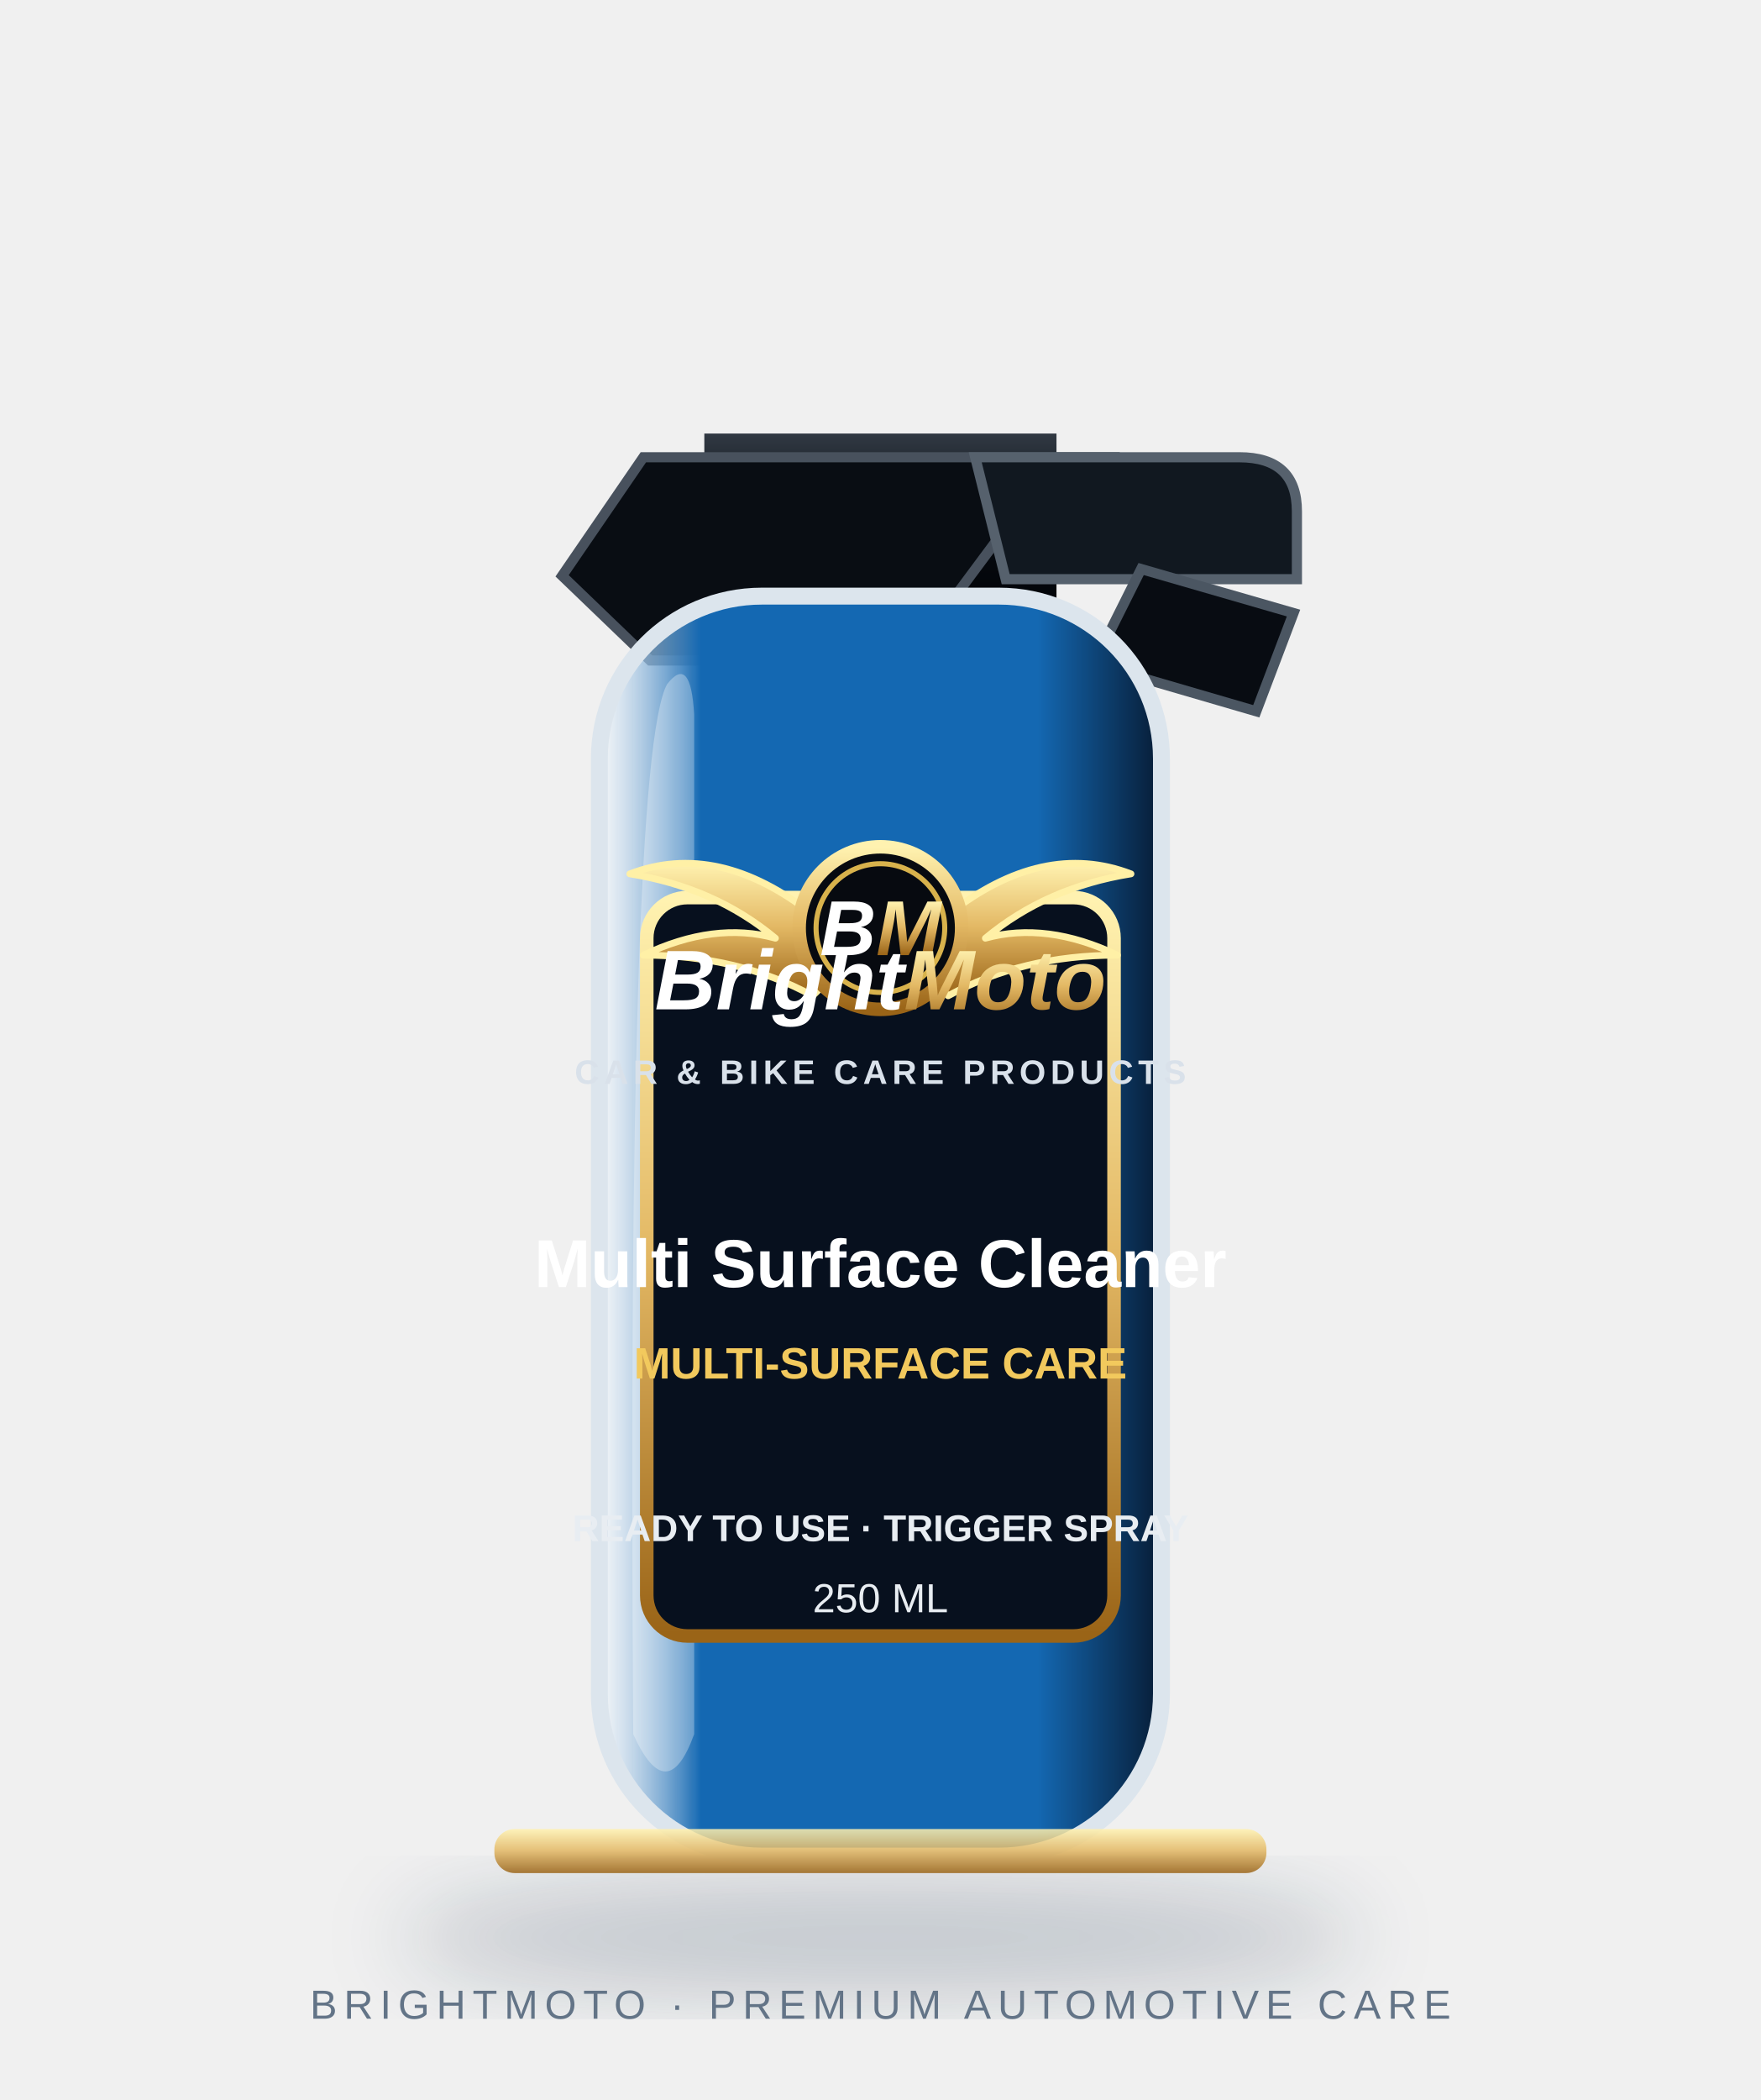
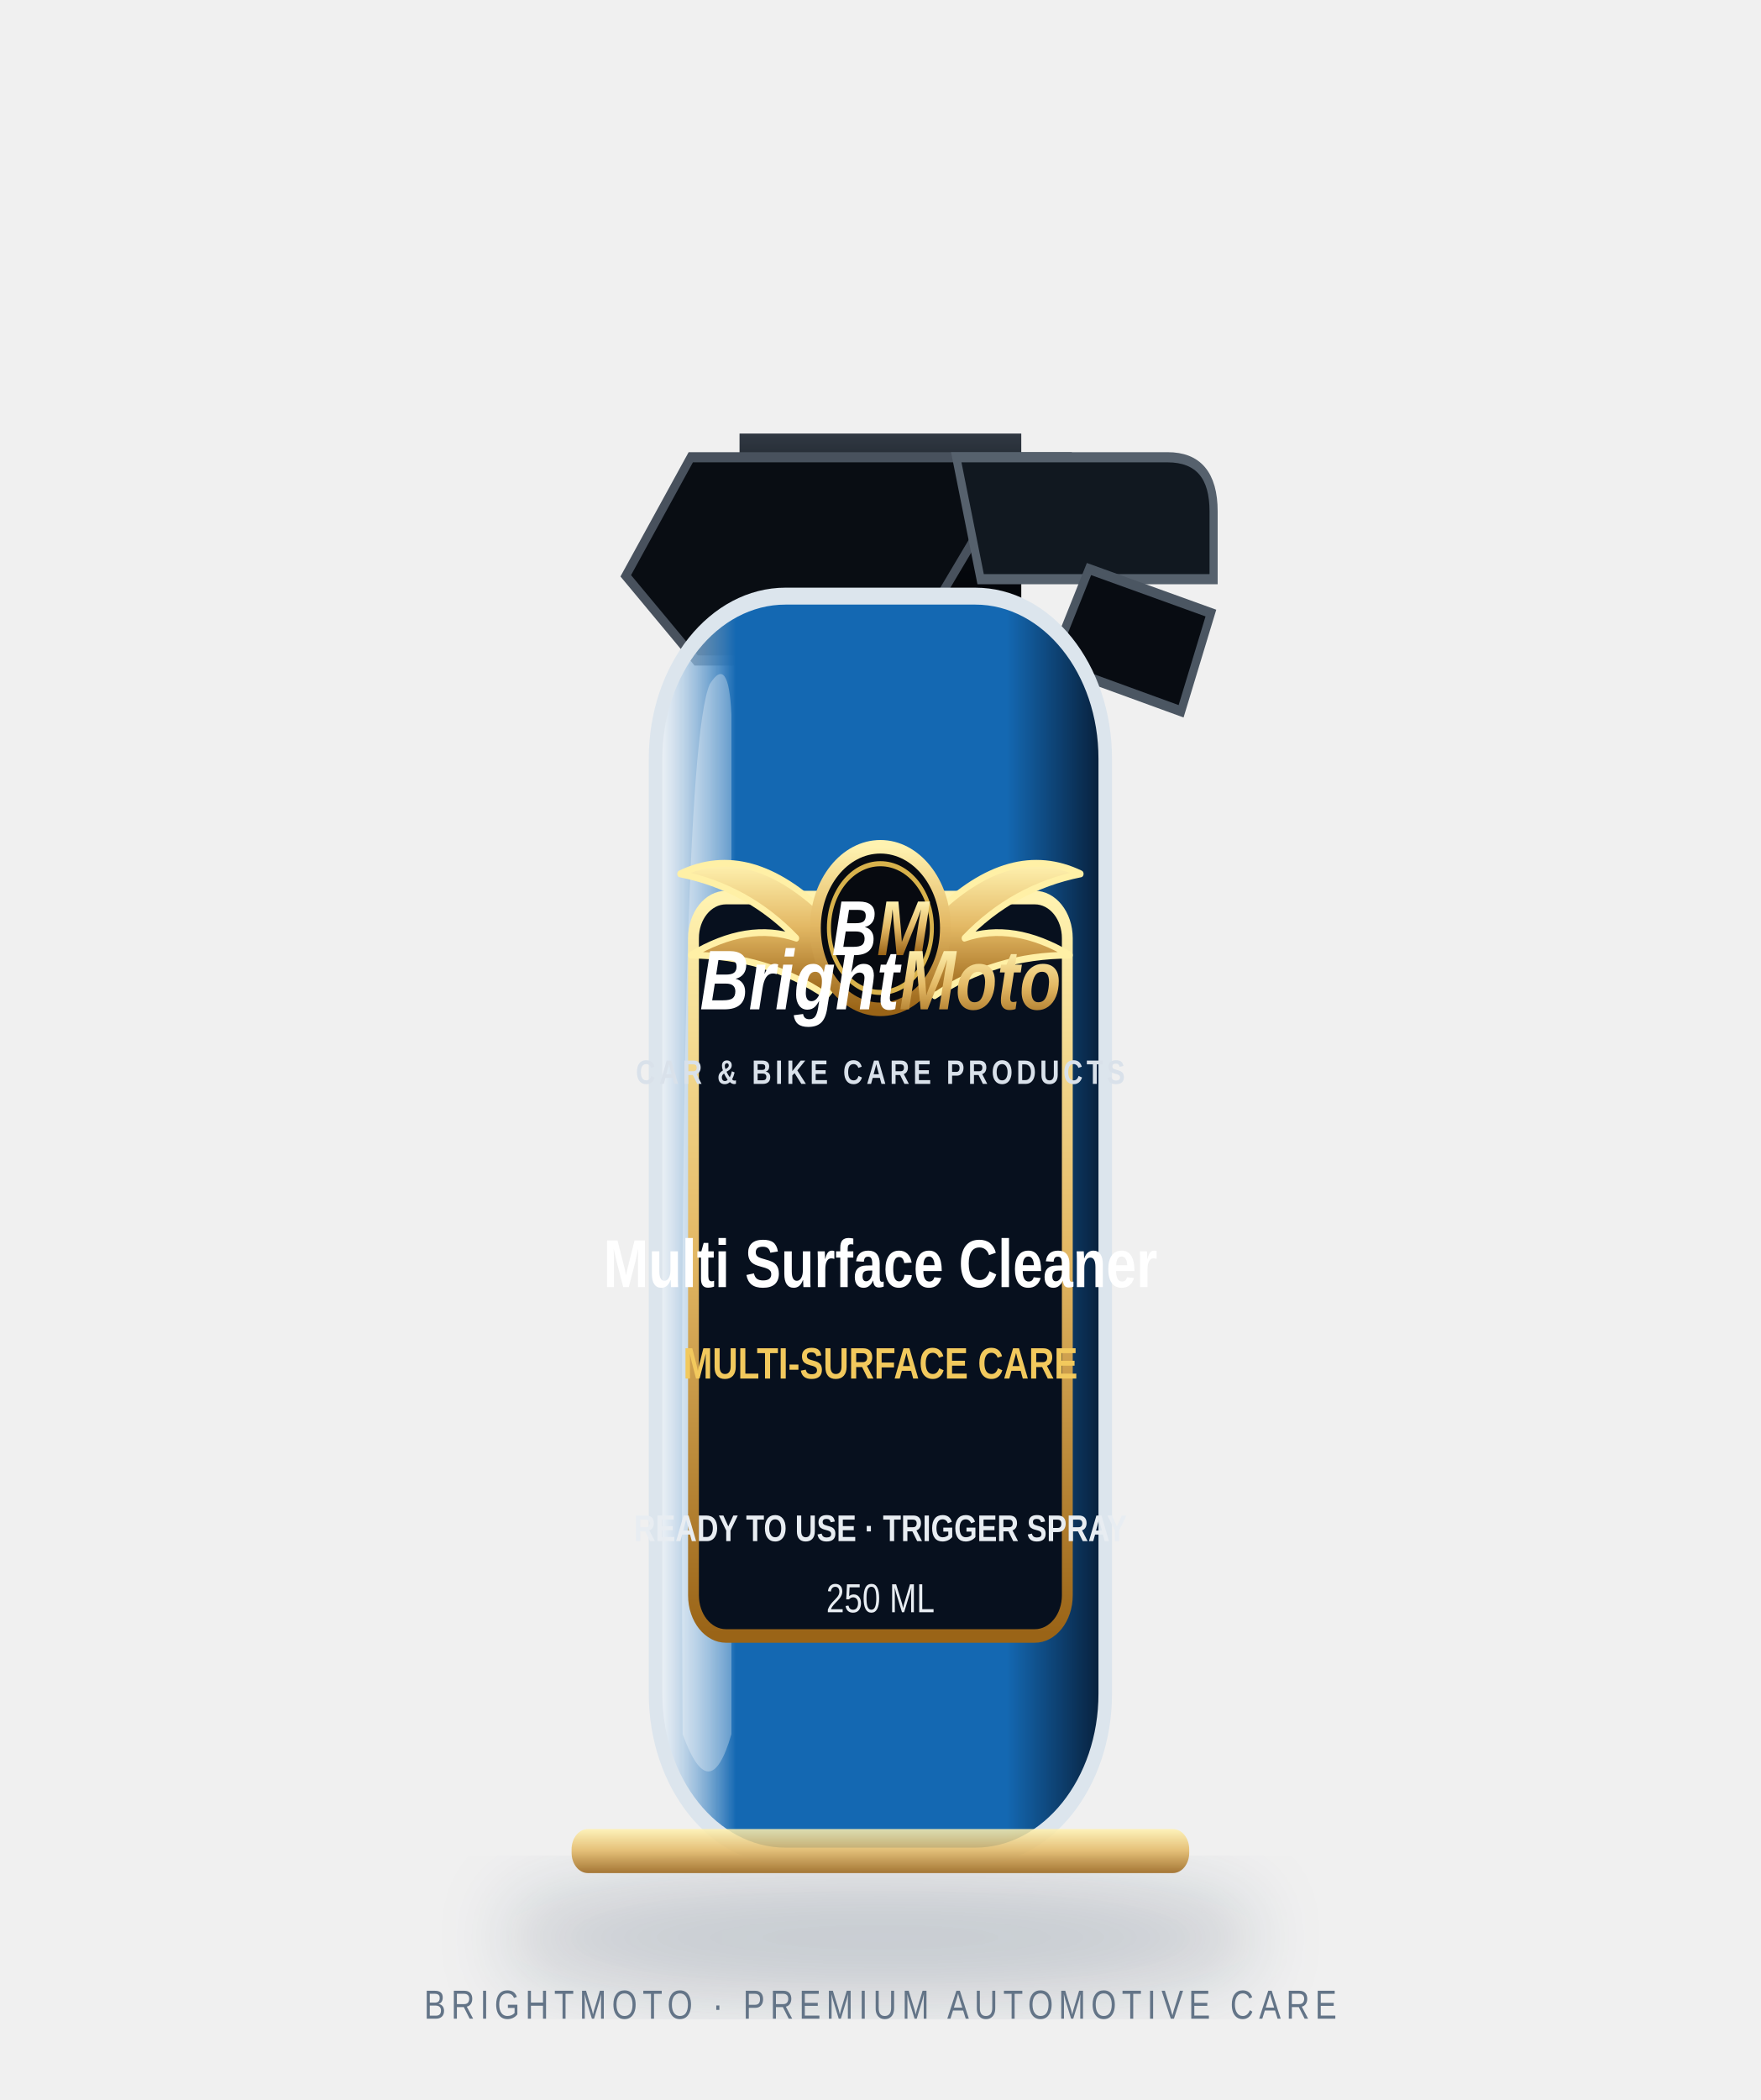
<svg xmlns="http://www.w3.org/2000/svg" viewBox="0 0 520 620" role="img" aria-label="BrightMoto Multi Surface Cleaner RTU trigger spray bottle product pack">
  <defs>
    <linearGradient id="can" x1="0" x2="1">
      <stop stop-color="#070a0f" />
      <stop offset=".18" stop-color="#343a43" />
      <stop offset=".42" stop-color="#080b10" />
      <stop offset=".78" stop-color="#20252d" />
      <stop offset="1" stop-color="#05070a" />
    </linearGradient>
    <linearGradient id="cap" x2="0" y2="1">
      <stop stop-color="#313943" />
      <stop offset=".5" stop-color="#080c12" />
      <stop offset="1" stop-color="#020408" />
    </linearGradient>
    <linearGradient id="gold" x2="0" y2="1">
      <stop stop-color="#fff2b0" />
      <stop offset=".48" stop-color="#e3b864" />
      <stop offset="1" stop-color="#9a6417" />
    </linearGradient>
    <linearGradient id="body" x2="1">
      <stop stop-color="#f9fcff" stop-opacity=".55" />
      <stop offset=".18" stop-color="#1468b2" />
      <stop offset=".78" stop-color="#1468b2" />
      <stop offset="1" stop-color="#071c35" />
    </linearGradient>
    <filter id="shadow">
      <feGaussianBlur stdDeviation="12" />
    </filter>
  </defs>
-   <ellipse cx="260" cy="572" rx="142" ry="20" fill="#0a2745" opacity=".18" filter="url(#shadow)" />
-   <path d="M208 128h104v52h-104z" fill="url(#cap)" />
-   <path d="M190 135h140l28 25h-64l-26 35h-76l-26-25z" fill="#090d13" stroke="#48515d" stroke-width="3" />
-   <path d="M288 135h78q17 0 17 16v20h-86z" fill="#111820" stroke="#56616d" stroke-width="3" />
-   <path d="M337 168l45 13-11 29-48-14z" fill="#080c12" stroke="#4b5662" stroke-width="3" />
-   <rect x="177" y="176" width="166" height="372" rx="48" fill="url(#body)" stroke="#dce5ed" stroke-width="5" />
-   <path d="M197 202q-12 22 -10 310q10 22 18 0V211q-1 -18 -8 -9" fill="#fff" opacity=".3" />
-   <rect x="191" y="265" width="138" height="218" rx="12" fill="#07101e" stroke="url(#gold)" stroke-width="4" />
-   <g transform="translate(260 274)" stroke-linejoin="round">
-     <path d="M-20 -4Q-48 -26 -74 -16Q-49 -12 -31 3Q-49 -2 -70 8Q-42 8 -20 20L-10 10Z M20 -4Q48 -26 74 -16Q49 -12 31 3Q49 -2 70 8Q42 8 20 20L10 10Z" fill="url(#gold)" stroke="#fff0a6" stroke-width="2" />
-     <circle r="24" fill="#070a10" stroke="url(#gold)" stroke-width="4" />
-     <circle r="19" fill="none" stroke="#d8b24c" stroke-width="1.5" />
-     <text y="8" text-anchor="middle" font-family="Arial,sans-serif" font-size="23" font-weight="900" font-style="italic" fill="#fff">B<tspan fill="url(#gold)">M</tspan>
-     </text>
+   <g transform="translate(52 0) scale(.8 1)">
+     <ellipse cx="260" cy="572" rx="142" ry="20" fill="#0a2745" opacity=".18" filter="url(#shadow)" />
+     <path d="M208 128h104v52h-104z" fill="url(#cap)" />
+     <path d="M190 135h140l28 25h-64l-26 35h-76l-26-25z" fill="#090d13" stroke="#48515d" stroke-width="3" />
+     <path d="M288 135h78q17 0 17 16v20h-86z" fill="#111820" stroke="#56616d" stroke-width="3" />
+     <path d="M337 168l45 13-11 29-48-14z" fill="#080c12" stroke="#4b5662" stroke-width="3" />
+     <rect x="177" y="176" width="166" height="372" rx="48" fill="url(#body)" stroke="#dce5ed" stroke-width="5" />
+     <path d="M197 202q-12 22 -10 310q10 22 18 0V211q-1 -18 -8 -9" fill="#fff" opacity=".3" />
+     <rect x="191" y="265" width="138" height="218" rx="12" fill="#07101e" stroke="url(#gold)" stroke-width="4" />
+     <g transform="translate(260 274)" stroke-linejoin="round">
+       <path d="M-20 -4Q-48 -26 -74 -16Q-49 -12 -31 3Q-49 -2 -70 8Q-42 8 -20 20L-10 10Z M20 -4Q48 -26 74 -16Q49 -12 31 3Q49 -2 70 8Q42 8 20 20L10 10Z" fill="url(#gold)" stroke="#fff0a6" stroke-width="2" />
+       <circle r="24" fill="#070a10" stroke="url(#gold)" stroke-width="4" />
+       <circle r="19" fill="none" stroke="#d8b24c" stroke-width="1.5" />
+       <text y="8" text-anchor="middle" font-family="Arial,sans-serif" font-size="23" font-weight="900" font-style="italic" fill="#fff">B<tspan fill="url(#gold)">M</tspan>
+       </text>
+     </g>
+     <g text-anchor="middle" font-family="Arial,sans-serif">
+       <text x="260" y="298" fill="#fff" font-size="25" font-weight="900" font-style="italic">Bright<tspan fill="url(#gold)">Moto</tspan>
+       </text>
+       <text x="260" y="320" fill="#d9e1ea" font-size="10" letter-spacing="1.4" font-weight="700">CAR &amp; BIKE CARE PRODUCTS</text>
+       <path d="M205 338h110" stroke="url(#gold)" stroke-width="3" />
+       <text x="260" y="380" fill="#fff" font-size="20" font-weight="900">Multi Surface Cleaner</text>
+       <text x="260" y="407" fill="#f2c95d" font-size="13" font-weight="700">MULTI-SURFACE CARE</text>
+       <text x="260" y="455" fill="#e8edf2" font-size="11" font-weight="600">READY TO USE · TRIGGER SPRAY</text>
+       <text x="260" y="476" fill="#e8edf2" font-size="12">250 ML</text>
+     </g>
+     <rect x="146" y="540" width="228" height="13" rx="6" fill="url(#gold)" opacity=".85" />
+     <text x="260" y="596" text-anchor="middle" font-family="Arial,sans-serif" font-size="12" fill="#637487" letter-spacing="2">BRIGHTMOTO · PREMIUM AUTOMOTIVE CARE</text>
  </g>
-   <g text-anchor="middle" font-family="Arial,sans-serif">
-     <text x="260" y="298" fill="#fff" font-size="25" font-weight="900" font-style="italic">Bright<tspan fill="url(#gold)">Moto</tspan>
-     </text>
-     <text x="260" y="320" fill="#d9e1ea" font-size="10" letter-spacing="1.4" font-weight="700">CAR &amp; BIKE CARE PRODUCTS</text>
-     <path d="M205 338h110" stroke="url(#gold)" stroke-width="3" />
-     <text x="260" y="380" fill="#fff" font-size="20" font-weight="900">Multi Surface Cleaner</text>
-     <text x="260" y="407" fill="#f2c95d" font-size="13" font-weight="700">MULTI-SURFACE CARE</text>
-     <text x="260" y="455" fill="#e8edf2" font-size="11" font-weight="600">READY TO USE · TRIGGER SPRAY</text>
-     <text x="260" y="476" fill="#e8edf2" font-size="12">250 ML</text>
-   </g>
-   <rect x="146" y="540" width="228" height="13" rx="6" fill="url(#gold)" opacity=".85" />
-   <text x="260" y="596" text-anchor="middle" font-family="Arial,sans-serif" font-size="12" fill="#637487" letter-spacing="2">BRIGHTMOTO · PREMIUM AUTOMOTIVE CARE</text>
</svg>
